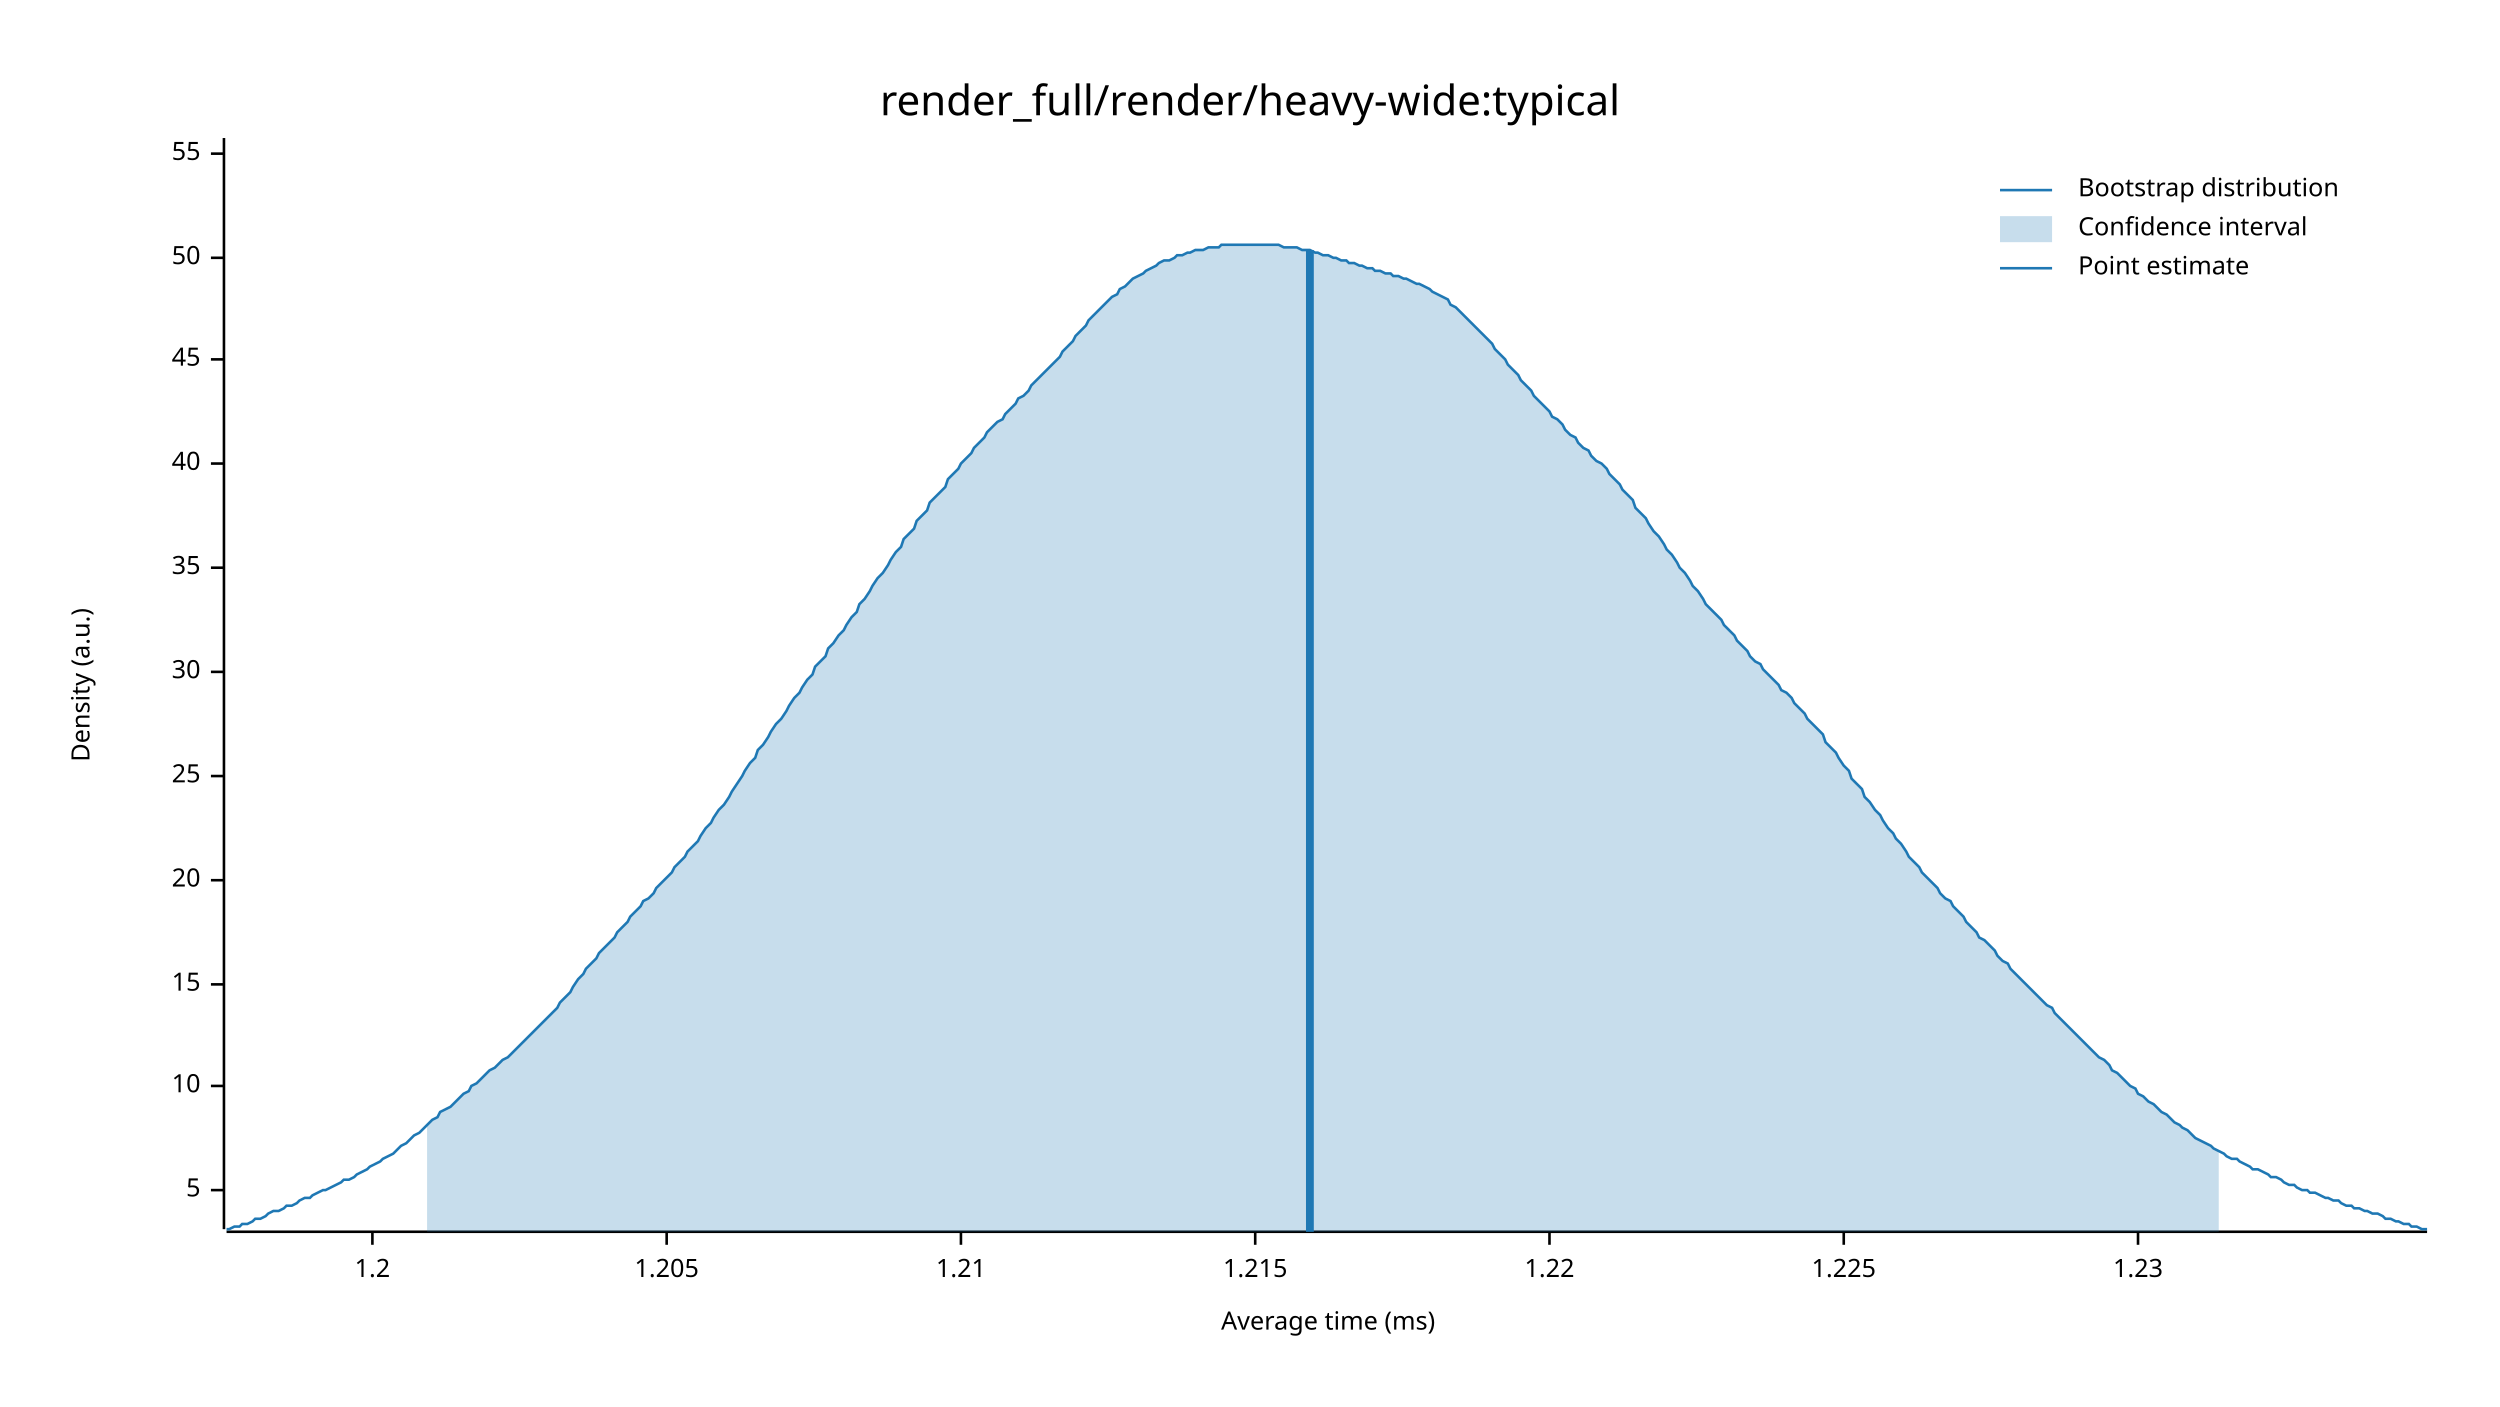
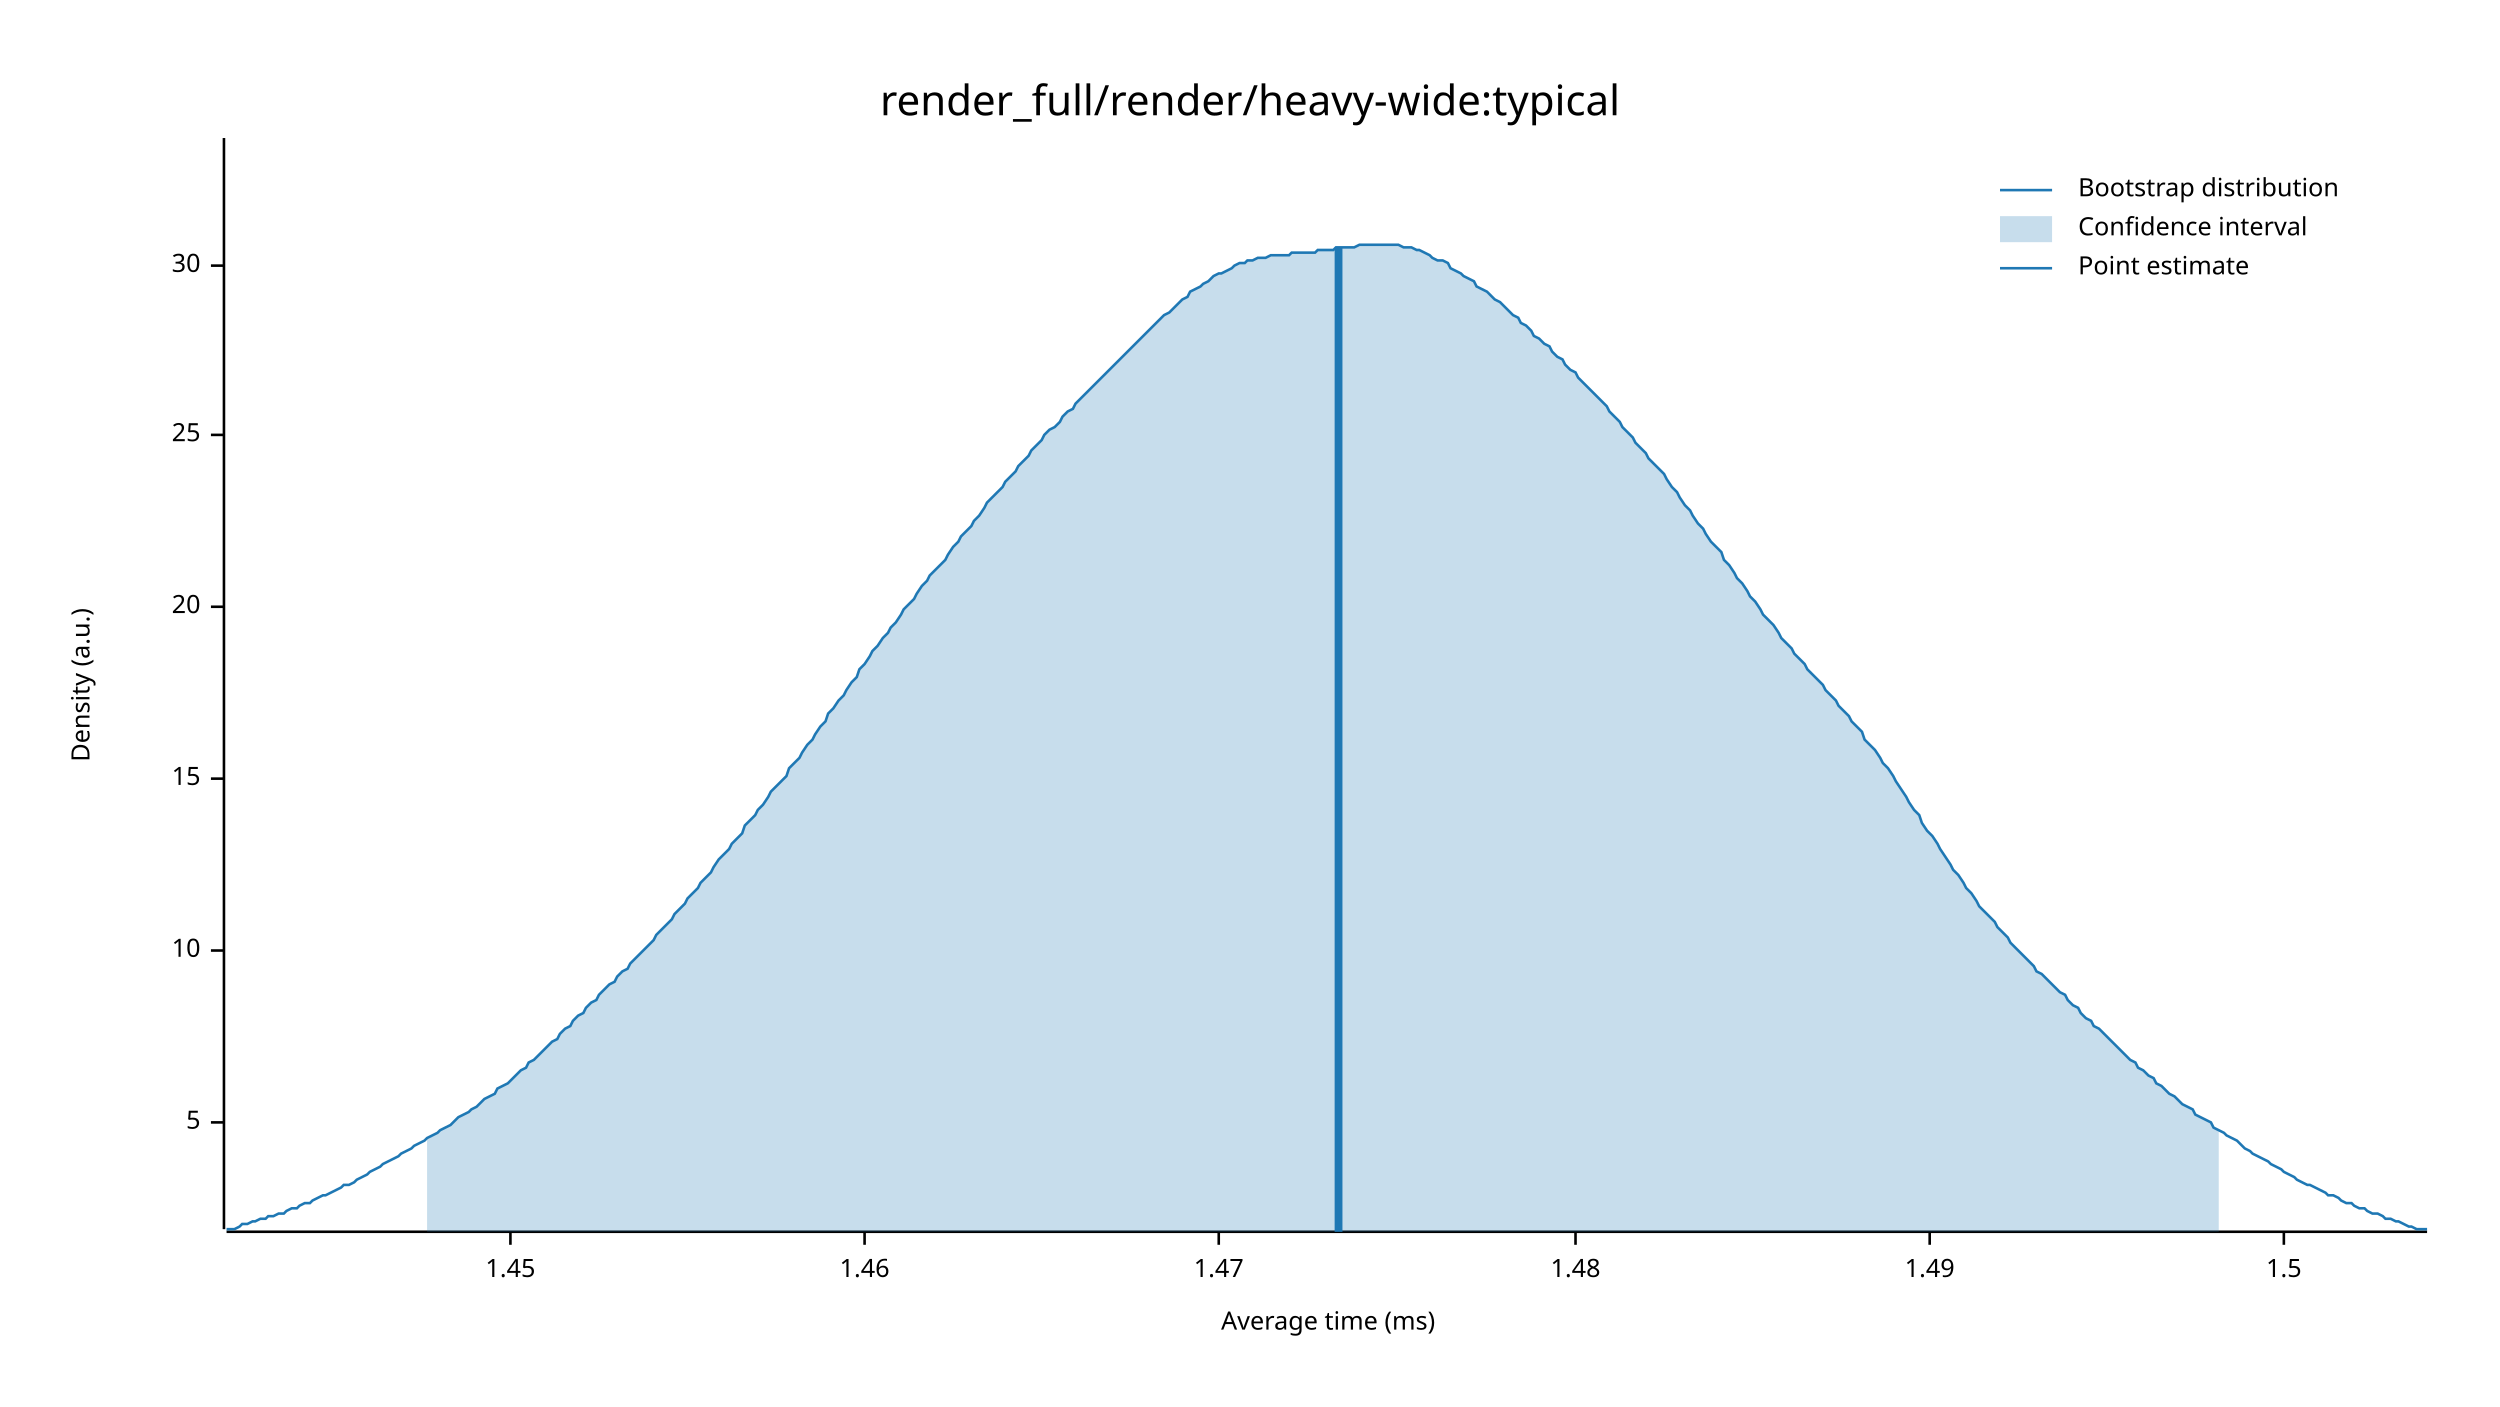
<svg xmlns="http://www.w3.org/2000/svg" width="960" height="540" viewBox="0 0 960 540">
  <text x="480" y="32" dy="0.76em" text-anchor="middle" font-family="sans-serif" font-size="16.129" opacity="1" fill="#000000">
render_full/render/heavy-wide:typical
</text>
  <text x="27" y="263" dy="0.76em" text-anchor="middle" font-family="sans-serif" font-size="9.677" opacity="1" fill="#000000" transform="rotate(270, 27, 263)">
Density (a.u.)
</text>
  <text x="510" y="513" dy="-0.5ex" text-anchor="middle" font-family="sans-serif" font-size="9.677" opacity="1" fill="#000000">
Average time (ms)
</text>
  <polyline fill="none" opacity="1" stroke="#000000" stroke-width="1" points="86,53 86,472 " />
-   <text x="77" y="457" dy="0.5ex" text-anchor="end" font-family="sans-serif" font-size="9.677" opacity="1" fill="#000000">
+   <text x="77" y="431" dy="0.5ex" text-anchor="end" font-family="sans-serif" font-size="9.677" opacity="1" fill="#000000">
5
</text>
-   <polyline fill="none" opacity="1" stroke="#000000" stroke-width="1" points="81,457 86,457 " />
-   <text x="77" y="417" dy="0.5ex" text-anchor="end" font-family="sans-serif" font-size="9.677" opacity="1" fill="#000000">
+   <polyline fill="none" opacity="1" stroke="#000000" stroke-width="1" points="81,431 86,431 " />
+   <text x="77" y="365" dy="0.5ex" text-anchor="end" font-family="sans-serif" font-size="9.677" opacity="1" fill="#000000">
10
</text>
-   <polyline fill="none" opacity="1" stroke="#000000" stroke-width="1" points="81,417 86,417 " />
-   <text x="77" y="378" dy="0.5ex" text-anchor="end" font-family="sans-serif" font-size="9.677" opacity="1" fill="#000000">
+   <polyline fill="none" opacity="1" stroke="#000000" stroke-width="1" points="81,365 86,365 " />
+   <text x="77" y="299" dy="0.5ex" text-anchor="end" font-family="sans-serif" font-size="9.677" opacity="1" fill="#000000">
15
</text>
-   <polyline fill="none" opacity="1" stroke="#000000" stroke-width="1" points="81,378 86,378 " />
-   <text x="77" y="338" dy="0.5ex" text-anchor="end" font-family="sans-serif" font-size="9.677" opacity="1" fill="#000000">
+   <polyline fill="none" opacity="1" stroke="#000000" stroke-width="1" points="81,299 86,299 " />
+   <text x="77" y="233" dy="0.5ex" text-anchor="end" font-family="sans-serif" font-size="9.677" opacity="1" fill="#000000">
20
</text>
-   <polyline fill="none" opacity="1" stroke="#000000" stroke-width="1" points="81,338 86,338 " />
-   <text x="77" y="298" dy="0.5ex" text-anchor="end" font-family="sans-serif" font-size="9.677" opacity="1" fill="#000000">
+   <polyline fill="none" opacity="1" stroke="#000000" stroke-width="1" points="81,233 86,233 " />
+   <text x="77" y="167" dy="0.5ex" text-anchor="end" font-family="sans-serif" font-size="9.677" opacity="1" fill="#000000">
25
</text>
-   <polyline fill="none" opacity="1" stroke="#000000" stroke-width="1" points="81,298 86,298 " />
-   <text x="77" y="258" dy="0.5ex" text-anchor="end" font-family="sans-serif" font-size="9.677" opacity="1" fill="#000000">
+   <polyline fill="none" opacity="1" stroke="#000000" stroke-width="1" points="81,167 86,167 " />
+   <text x="77" y="102" dy="0.5ex" text-anchor="end" font-family="sans-serif" font-size="9.677" opacity="1" fill="#000000">
30
</text>
-   <polyline fill="none" opacity="1" stroke="#000000" stroke-width="1" points="81,258 86,258 " />
-   <text x="77" y="218" dy="0.5ex" text-anchor="end" font-family="sans-serif" font-size="9.677" opacity="1" fill="#000000">
- 35
+   <polyline fill="none" opacity="1" stroke="#000000" stroke-width="1" points="81,102 86,102 " />
+   <polyline fill="none" opacity="1" stroke="#000000" stroke-width="1" points="87,473 932,473 " />
+   <text x="196" y="483" dy="0.76em" text-anchor="middle" font-family="sans-serif" font-size="9.677" opacity="1" fill="#000000">
+ 1.45
</text>
-   <polyline fill="none" opacity="1" stroke="#000000" stroke-width="1" points="81,218 86,218 " />
-   <text x="77" y="178" dy="0.5ex" text-anchor="end" font-family="sans-serif" font-size="9.677" opacity="1" fill="#000000">
- 40
+   <polyline fill="none" opacity="1" stroke="#000000" stroke-width="1" points="196,473 196,478 " />
+   <text x="332" y="483" dy="0.76em" text-anchor="middle" font-family="sans-serif" font-size="9.677" opacity="1" fill="#000000">
+ 1.46
</text>
-   <polyline fill="none" opacity="1" stroke="#000000" stroke-width="1" points="81,178 86,178 " />
-   <text x="77" y="138" dy="0.5ex" text-anchor="end" font-family="sans-serif" font-size="9.677" opacity="1" fill="#000000">
- 45
+   <polyline fill="none" opacity="1" stroke="#000000" stroke-width="1" points="332,473 332,478 " />
+   <text x="468" y="483" dy="0.76em" text-anchor="middle" font-family="sans-serif" font-size="9.677" opacity="1" fill="#000000">
+ 1.47
</text>
-   <polyline fill="none" opacity="1" stroke="#000000" stroke-width="1" points="81,138 86,138 " />
-   <text x="77" y="99" dy="0.5ex" text-anchor="end" font-family="sans-serif" font-size="9.677" opacity="1" fill="#000000">
- 50
+   <polyline fill="none" opacity="1" stroke="#000000" stroke-width="1" points="468,473 468,478 " />
+   <text x="605" y="483" dy="0.76em" text-anchor="middle" font-family="sans-serif" font-size="9.677" opacity="1" fill="#000000">
+ 1.48
</text>
-   <polyline fill="none" opacity="1" stroke="#000000" stroke-width="1" points="81,99 86,99 " />
-   <text x="77" y="59" dy="0.5ex" text-anchor="end" font-family="sans-serif" font-size="9.677" opacity="1" fill="#000000">
- 55
+   <polyline fill="none" opacity="1" stroke="#000000" stroke-width="1" points="605,473 605,478 " />
+   <text x="741" y="483" dy="0.76em" text-anchor="middle" font-family="sans-serif" font-size="9.677" opacity="1" fill="#000000">
+ 1.49
</text>
-   <polyline fill="none" opacity="1" stroke="#000000" stroke-width="1" points="81,59 86,59 " />
-   <polyline fill="none" opacity="1" stroke="#000000" stroke-width="1" points="87,473 932,473 " />
-   <text x="143" y="483" dy="0.76em" text-anchor="middle" font-family="sans-serif" font-size="9.677" opacity="1" fill="#000000">
- 1.2
+   <polyline fill="none" opacity="1" stroke="#000000" stroke-width="1" points="741,473 741,478 " />
+   <text x="877" y="483" dy="0.76em" text-anchor="middle" font-family="sans-serif" font-size="9.677" opacity="1" fill="#000000">
+ 1.5
</text>
-   <polyline fill="none" opacity="1" stroke="#000000" stroke-width="1" points="143,473 143,478 " />
-   <text x="256" y="483" dy="0.76em" text-anchor="middle" font-family="sans-serif" font-size="9.677" opacity="1" fill="#000000">
- 1.205
- </text>
-   <polyline fill="none" opacity="1" stroke="#000000" stroke-width="1" points="256,473 256,478 " />
-   <text x="369" y="483" dy="0.76em" text-anchor="middle" font-family="sans-serif" font-size="9.677" opacity="1" fill="#000000">
- 1.21
- </text>
-   <polyline fill="none" opacity="1" stroke="#000000" stroke-width="1" points="369,473 369,478 " />
-   <text x="482" y="483" dy="0.76em" text-anchor="middle" font-family="sans-serif" font-size="9.677" opacity="1" fill="#000000">
- 1.215
- </text>
-   <polyline fill="none" opacity="1" stroke="#000000" stroke-width="1" points="482,473 482,478 " />
-   <text x="595" y="483" dy="0.76em" text-anchor="middle" font-family="sans-serif" font-size="9.677" opacity="1" fill="#000000">
- 1.22
- </text>
-   <polyline fill="none" opacity="1" stroke="#000000" stroke-width="1" points="595,473 595,478 " />
-   <text x="708" y="483" dy="0.76em" text-anchor="middle" font-family="sans-serif" font-size="9.677" opacity="1" fill="#000000">
- 1.225
- </text>
-   <polyline fill="none" opacity="1" stroke="#000000" stroke-width="1" points="708,473 708,478 " />
-   <text x="821" y="483" dy="0.76em" text-anchor="middle" font-family="sans-serif" font-size="9.677" opacity="1" fill="#000000">
- 1.23
- </text>
-   <polyline fill="none" opacity="1" stroke="#000000" stroke-width="1" points="821,473 821,478 " />
-   <polyline fill="none" opacity="1" stroke="#1F78B4" stroke-width="1" points="87,472 88,472 90,471 92,471 93,470 95,470 97,469 98,468 100,468 102,467 103,466 105,465 107,465 109,464 110,463 112,463 114,462 115,461 117,460 119,460 120,459 122,458 124,457 125,457 127,456 129,455 131,454 132,453 134,453 136,452 137,451 139,450 141,449 142,448 144,447 146,446 147,445 149,444 151,443 153,441 154,440 156,439 158,437 159,436 161,435 163,433 164,432 166,430 168,429 169,427 171,426 173,425 175,423 176,422 178,420 180,419 181,417 183,416 185,414 186,413 188,411 190,410 191,409 193,407 195,406 197,404 198,403 200,401 202,399 203,398 205,396 207,394 208,393 210,391 212,389 214,387 215,385 217,383 219,381 220,379 222,376 224,374 225,372 227,370 229,368 230,366 232,364 234,362 236,360 237,358 239,356 241,354 242,352 244,350 246,348 247,346 249,345 251,343 252,341 254,339 256,337 258,335 259,333 261,331 263,329 264,327 266,325 268,323 269,321 271,318 273,316 274,314 276,311 278,309 280,306 281,304 283,301 285,298 286,296 288,293 290,291 291,288 293,286 295,283 296,281 298,278 300,276 302,273 303,271 305,268 307,266 308,264 310,261 312,259 313,256 315,254 317,252 318,249 320,247 322,244 324,242 325,240 327,237 329,235 330,232 332,230 334,227 335,225 337,222 339,220 341,217 342,215 344,212 346,210 347,207 349,205 351,203 352,200 354,198 356,196 357,193 359,191 361,189 363,187 364,184 366,182 368,180 369,178 371,176 373,174 374,172 376,170 378,168 379,166 381,164 383,162 385,161 386,159 388,157 390,155 391,153 393,152 395,150 396,148 398,146 400,144 401,143 403,141 405,139 407,137 408,135 410,133 412,131 413,129 415,127 417,125 418,123 420,121 422,119 423,118 425,116 427,114 429,113 430,111 432,110 434,108 435,107 437,106 439,105 440,104 442,103 444,102 445,101 447,100 449,100 451,99 452,98 454,98 456,97 457,97 459,96 461,96 462,96 464,95 466,95 468,95 469,94 471,94 473,94 474,94 476,94 478,94 479,94 481,94 483,94 484,94 486,94 488,94 490,94 491,94 493,95 495,95 496,95 498,95 500,96 501,96 503,96 505,97 506,97 508,98 510,98 512,99 513,99 515,100 517,100 518,101 520,101 522,102 523,102 525,103 527,103 528,104 530,104 532,105 534,105 535,106 537,106 539,107 540,107 542,108 544,109 545,109 547,110 549,111 550,112 552,113 554,114 556,115 557,117 559,118 561,120 562,121 564,123 566,125 567,126 569,128 571,130 573,132 574,134 576,136 578,138 579,140 581,142 583,144 584,146 586,148 588,150 589,152 591,154 593,156 595,158 596,160 598,161 600,163 601,165 603,167 605,168 606,170 608,172 610,173 611,175 613,177 615,178 617,180 618,182 620,184 622,186 623,188 625,190 627,192 628,195 630,197 632,199 633,201 635,204 637,206 639,209 640,211 642,213 644,216 645,218 647,220 649,223 650,225 652,227 654,230 655,232 657,234 659,236 661,238 662,240 664,242 666,244 667,246 669,248 671,250 672,252 674,254 676,255 677,257 679,259 681,261 683,263 684,265 686,266 688,268 689,270 691,272 693,274 694,276 696,278 698,280 700,282 701,285 703,287 705,289 706,291 708,294 710,296 711,299 713,301 715,303 716,306 718,308 720,311 722,313 723,315 725,318 727,320 728,322 730,324 732,327 733,329 735,331 737,333 738,335 740,337 742,339 744,341 745,343 747,345 749,346 750,348 752,350 754,352 755,354 757,356 759,358 760,360 762,361 764,363 766,365 767,367 769,369 771,370 772,372 774,374 776,376 777,377 779,379 781,381 782,382 784,384 786,386 788,387 789,389 791,391 793,393 794,394 796,396 798,398 799,399 801,401 803,403 804,404 806,406 808,407 810,409 811,411 813,412 815,414 816,415 818,417 820,418 821,420 823,421 825,423 827,424 828,425 830,427 832,428 833,429 835,431 837,432 838,433 840,434 842,436 843,437 845,438 847,439 849,440 850,441 852,442 854,443 855,444 857,445 859,445 860,446 862,447 864,448 865,449 867,449 869,450 871,451 872,452 874,452 876,453 877,454 879,455 881,455 882,456 884,457 886,457 887,458 889,458 891,459 893,460 894,460 896,461 898,461 899,462 901,463 903,463 904,464 906,464 908,465 909,465 911,466 913,466 915,467 916,468 918,468 920,469 921,469 923,470 925,470 926,471 928,471 930,472 932,472 " />
-   <polygon opacity="0.25" fill="#1F78B4" points="164,432 166,430 168,429 169,427 171,426 173,425 175,423 176,422 178,420 180,419 181,417 183,416 185,414 186,413 188,411 190,410 191,409 193,407 195,406 197,404 198,403 200,401 202,399 203,398 205,396 207,394 208,393 210,391 212,389 214,387 215,385 217,383 219,381 220,379 222,376 224,374 225,372 227,370 229,368 230,366 232,364 234,362 236,360 237,358 239,356 241,354 242,352 244,350 246,348 247,346 249,345 251,343 252,341 254,339 256,337 258,335 259,333 261,331 263,329 264,327 266,325 268,323 269,321 271,318 273,316 274,314 276,311 278,309 280,306 281,304 283,301 285,298 286,296 288,293 290,291 291,288 293,286 295,283 296,281 298,278 300,276 302,273 303,271 305,268 307,266 308,264 310,261 312,259 313,256 315,254 317,252 318,249 320,247 322,244 324,242 325,240 327,237 329,235 330,232 332,230 334,227 335,225 337,222 339,220 341,217 342,215 344,212 346,210 347,207 349,205 351,203 352,200 354,198 356,196 357,193 359,191 361,189 363,187 364,184 366,182 368,180 369,178 371,176 373,174 374,172 376,170 378,168 379,166 381,164 383,162 385,161 386,159 388,157 390,155 391,153 393,152 395,150 396,148 398,146 400,144 401,143 403,141 405,139 407,137 408,135 410,133 412,131 413,129 415,127 417,125 418,123 420,121 422,119 423,118 425,116 427,114 429,113 430,111 432,110 434,108 435,107 437,106 439,105 440,104 442,103 444,102 445,101 447,100 449,100 451,99 452,98 454,98 456,97 457,97 459,96 461,96 462,96 464,95 466,95 468,95 469,94 471,94 473,94 474,94 476,94 478,94 479,94 481,94 483,94 484,94 486,94 488,94 490,94 491,94 493,95 495,95 496,95 498,95 500,96 501,96 503,96 505,97 506,97 508,98 510,98 512,99 513,99 515,100 517,100 518,101 520,101 522,102 523,102 525,103 527,103 528,104 530,104 532,105 534,105 535,106 537,106 539,107 540,107 542,108 544,109 545,109 547,110 549,111 550,112 552,113 554,114 556,115 557,117 559,118 561,120 562,121 564,123 566,125 567,126 569,128 571,130 573,132 574,134 576,136 578,138 579,140 581,142 583,144 584,146 586,148 588,150 589,152 591,154 593,156 595,158 596,160 598,161 600,163 601,165 603,167 605,168 606,170 608,172 610,173 611,175 613,177 615,178 617,180 618,182 620,184 622,186 623,188 625,190 627,192 628,195 630,197 632,199 633,201 635,204 637,206 639,209 640,211 642,213 644,216 645,218 647,220 649,223 650,225 652,227 654,230 655,232 657,234 659,236 661,238 662,240 664,242 666,244 667,246 669,248 671,250 672,252 674,254 676,255 677,257 679,259 681,261 683,263 684,265 686,266 688,268 689,270 691,272 693,274 694,276 696,278 698,280 700,282 701,285 703,287 705,289 706,291 708,294 710,296 711,299 713,301 715,303 716,306 718,308 720,311 722,313 723,315 725,318 727,320 728,322 730,324 732,327 733,329 735,331 737,333 738,335 740,337 742,339 744,341 745,343 747,345 749,346 750,348 752,350 754,352 755,354 757,356 759,358 760,360 762,361 764,363 766,365 767,367 769,369 771,370 772,372 774,374 776,376 777,377 779,379 781,381 782,382 784,384 786,386 788,387 789,389 791,391 793,393 794,394 796,396 798,398 799,399 801,401 803,403 804,404 806,406 808,407 810,409 811,411 813,412 815,414 816,415 818,417 820,418 821,420 823,421 825,423 827,424 828,425 830,427 832,428 833,429 835,431 837,432 838,433 840,434 842,436 843,437 845,438 847,439 849,440 850,441 852,442 852,473 164,473 " />
-   <polyline fill="none" opacity="1" stroke="#1F78B4" stroke-width="3" points="503,473 503,96 " />
+   <polyline fill="none" opacity="1" stroke="#000000" stroke-width="1" points="877,473 877,478 " />
+   <polyline fill="none" opacity="1" stroke="#1F78B4" stroke-width="1" points="87,472 88,472 90,472 92,471 93,470 95,470 97,469 98,469 100,468 102,468 103,467 105,467 107,466 109,466 110,465 112,464 114,464 115,463 117,462 119,462 120,461 122,460 124,459 125,459 127,458 129,457 131,456 132,455 134,455 136,454 137,453 139,452 141,451 142,450 144,449 146,448 147,447 149,446 151,445 153,444 154,443 156,442 158,441 159,440 161,439 163,438 164,437 166,436 168,435 169,434 171,433 173,432 175,430 176,429 178,428 180,427 181,426 183,425 185,423 186,422 188,421 190,420 191,418 193,417 195,416 197,414 198,413 200,411 202,410 203,408 205,407 207,405 208,404 210,402 212,400 214,399 215,397 217,395 219,394 220,392 222,390 224,389 225,387 227,385 229,384 230,382 232,380 234,378 236,377 237,375 239,373 241,372 242,370 244,368 246,366 247,365 249,363 251,361 252,359 254,357 256,355 258,353 259,351 261,349 263,347 264,345 266,343 268,341 269,339 271,337 273,335 274,333 276,330 278,328 280,326 281,324 283,322 285,320 286,317 288,315 290,313 291,311 293,309 295,306 296,304 298,302 300,300 302,298 303,295 305,293 307,291 308,289 310,286 312,284 313,282 315,279 317,277 318,274 320,272 322,269 324,267 325,265 327,262 329,260 330,257 332,255 334,252 335,250 337,248 339,245 341,243 342,241 344,239 346,236 347,234 349,232 351,230 352,228 354,225 356,223 357,221 359,219 361,217 363,215 364,213 366,210 368,208 369,206 371,204 373,202 374,200 376,198 378,195 379,193 381,191 383,189 385,187 386,185 388,183 390,181 391,179 393,177 395,175 396,173 398,171 400,169 401,167 403,165 405,164 407,162 408,160 410,158 412,157 413,155 415,153 417,151 418,150 420,148 422,146 423,145 425,143 427,141 429,139 430,138 432,136 434,134 435,133 437,131 439,129 440,128 442,126 444,124 445,123 447,121 449,120 451,118 452,117 454,115 456,114 457,112 459,111 461,110 462,109 464,108 466,106 468,105 469,105 471,104 473,103 474,102 476,101 478,101 479,100 481,100 483,99 484,99 486,99 488,98 490,98 491,98 493,98 495,98 496,97 498,97 500,97 501,97 503,97 505,97 506,96 508,96 510,96 512,96 513,95 515,95 517,95 518,95 520,95 522,94 523,94 525,94 527,94 528,94 530,94 532,94 534,94 535,94 537,94 539,95 540,95 542,95 544,96 545,96 547,97 549,98 550,99 552,100 554,100 556,101 557,103 559,104 561,105 562,106 564,107 566,108 567,110 569,111 571,112 573,114 574,115 576,116 578,118 579,119 581,121 583,122 584,124 586,125 588,127 589,129 591,130 593,132 595,133 596,135 598,137 600,138 601,140 603,142 605,143 606,145 608,147 610,149 611,150 613,152 615,154 617,156 618,158 620,160 622,162 623,164 625,166 627,168 628,170 630,172 632,174 633,176 635,178 637,180 639,182 640,184 642,187 644,189 645,191 647,194 649,196 650,198 652,201 654,203 655,205 657,208 659,210 661,212 662,215 664,217 666,220 667,222 669,224 671,227 672,229 674,231 676,234 677,236 679,238 681,240 683,243 684,245 686,247 688,249 689,251 691,253 693,255 694,257 696,259 698,261 700,263 701,265 703,267 705,269 706,271 708,273 710,275 711,277 713,279 715,281 716,284 718,286 720,288 722,291 723,293 725,295 727,298 728,300 730,303 732,306 733,308 735,311 737,313 738,316 740,319 742,321 744,324 745,326 747,329 749,332 750,334 752,336 754,339 755,341 757,343 759,346 760,348 762,350 764,352 766,354 767,356 769,358 771,360 772,362 774,364 776,366 777,367 779,369 781,371 782,373 784,374 786,376 788,378 789,379 791,381 793,382 794,384 796,386 798,387 799,389 801,391 803,392 804,394 806,395 808,397 810,399 811,400 813,402 815,404 816,405 818,407 820,408 821,410 823,411 825,413 827,414 828,416 830,417 832,419 833,420 835,421 837,423 838,424 840,425 842,426 843,428 845,429 847,430 849,431 850,433 852,434 854,435 855,436 857,437 859,438 860,439 862,441 864,442 865,443 867,444 869,445 871,446 872,447 874,448 876,449 877,450 879,451 881,452 882,453 884,454 886,455 887,455 889,456 891,457 893,458 894,459 896,459 898,460 899,461 901,462 903,462 904,463 906,464 908,464 909,465 911,466 913,466 915,467 916,468 918,468 920,469 921,469 923,470 925,471 926,471 928,472 930,472 932,472 " />
+   <polygon opacity="0.25" fill="#1F78B4" points="164,437 166,436 168,435 169,434 171,433 173,432 175,430 176,429 178,428 180,427 181,426 183,425 185,423 186,422 188,421 190,420 191,418 193,417 195,416 197,414 198,413 200,411 202,410 203,408 205,407 207,405 208,404 210,402 212,400 214,399 215,397 217,395 219,394 220,392 222,390 224,389 225,387 227,385 229,384 230,382 232,380 234,378 236,377 237,375 239,373 241,372 242,370 244,368 246,366 247,365 249,363 251,361 252,359 254,357 256,355 258,353 259,351 261,349 263,347 264,345 266,343 268,341 269,339 271,337 273,335 274,333 276,330 278,328 280,326 281,324 283,322 285,320 286,317 288,315 290,313 291,311 293,309 295,306 296,304 298,302 300,300 302,298 303,295 305,293 307,291 308,289 310,286 312,284 313,282 315,279 317,277 318,274 320,272 322,269 324,267 325,265 327,262 329,260 330,257 332,255 334,252 335,250 337,248 339,245 341,243 342,241 344,239 346,236 347,234 349,232 351,230 352,228 354,225 356,223 357,221 359,219 361,217 363,215 364,213 366,210 368,208 369,206 371,204 373,202 374,200 376,198 378,195 379,193 381,191 383,189 385,187 386,185 388,183 390,181 391,179 393,177 395,175 396,173 398,171 400,169 401,167 403,165 405,164 407,162 408,160 410,158 412,157 413,155 415,153 417,151 418,150 420,148 422,146 423,145 425,143 427,141 429,139 430,138 432,136 434,134 435,133 437,131 439,129 440,128 442,126 444,124 445,123 447,121 449,120 451,118 452,117 454,115 456,114 457,112 459,111 461,110 462,109 464,108 466,106 468,105 469,105 471,104 473,103 474,102 476,101 478,101 479,100 481,100 483,99 484,99 486,99 488,98 490,98 491,98 493,98 495,98 496,97 498,97 500,97 501,97 503,97 505,97 506,96 508,96 510,96 512,96 513,95 515,95 517,95 518,95 520,95 522,94 523,94 525,94 527,94 528,94 530,94 532,94 534,94 535,94 537,94 539,95 540,95 542,95 544,96 545,96 547,97 549,98 550,99 552,100 554,100 556,101 557,103 559,104 561,105 562,106 564,107 566,108 567,110 569,111 571,112 573,114 574,115 576,116 578,118 579,119 581,121 583,122 584,124 586,125 588,127 589,129 591,130 593,132 595,133 596,135 598,137 600,138 601,140 603,142 605,143 606,145 608,147 610,149 611,150 613,152 615,154 617,156 618,158 620,160 622,162 623,164 625,166 627,168 628,170 630,172 632,174 633,176 635,178 637,180 639,182 640,184 642,187 644,189 645,191 647,194 649,196 650,198 652,201 654,203 655,205 657,208 659,210 661,212 662,215 664,217 666,220 667,222 669,224 671,227 672,229 674,231 676,234 677,236 679,238 681,240 683,243 684,245 686,247 688,249 689,251 691,253 693,255 694,257 696,259 698,261 700,263 701,265 703,267 705,269 706,271 708,273 710,275 711,277 713,279 715,281 716,284 718,286 720,288 722,291 723,293 725,295 727,298 728,300 730,303 732,306 733,308 735,311 737,313 738,316 740,319 742,321 744,324 745,326 747,329 749,332 750,334 752,336 754,339 755,341 757,343 759,346 760,348 762,350 764,352 766,354 767,356 769,358 771,360 772,362 774,364 776,366 777,367 779,369 781,371 782,373 784,374 786,376 788,378 789,379 791,381 793,382 794,384 796,386 798,387 799,389 801,391 803,392 804,394 806,395 808,397 810,399 811,400 813,402 815,404 816,405 818,407 820,408 821,410 823,411 825,413 827,414 828,416 830,417 832,419 833,420 835,421 837,423 838,424 840,425 842,426 843,428 845,429 847,430 849,431 850,433 852,434 852,473 164,473 " />
+   <polyline fill="none" opacity="1" stroke="#1F78B4" stroke-width="3" points="514,473 514,95 " />
  <text x="798" y="68" dy="0.76em" text-anchor="start" font-family="sans-serif" font-size="9.677" opacity="1" fill="#000000">
Bootstrap distribution
</text>
  <text x="798" y="83" dy="0.76em" text-anchor="start" font-family="sans-serif" font-size="9.677" opacity="1" fill="#000000">
Confidence interval
</text>
  <text x="798" y="98" dy="0.76em" text-anchor="start" font-family="sans-serif" font-size="9.677" opacity="1" fill="#000000">
Point estimate
</text>
  <polyline fill="none" opacity="1" stroke="#1F78B4" stroke-width="1" points="768,73 788,73 " />
  <rect x="768" y="83" width="20" height="10" opacity="0.25" fill="#1F78B4" stroke="none" />
  <polyline fill="none" opacity="1" stroke="#1F78B4" stroke-width="1" points="768,103 788,103 " />
</svg>
